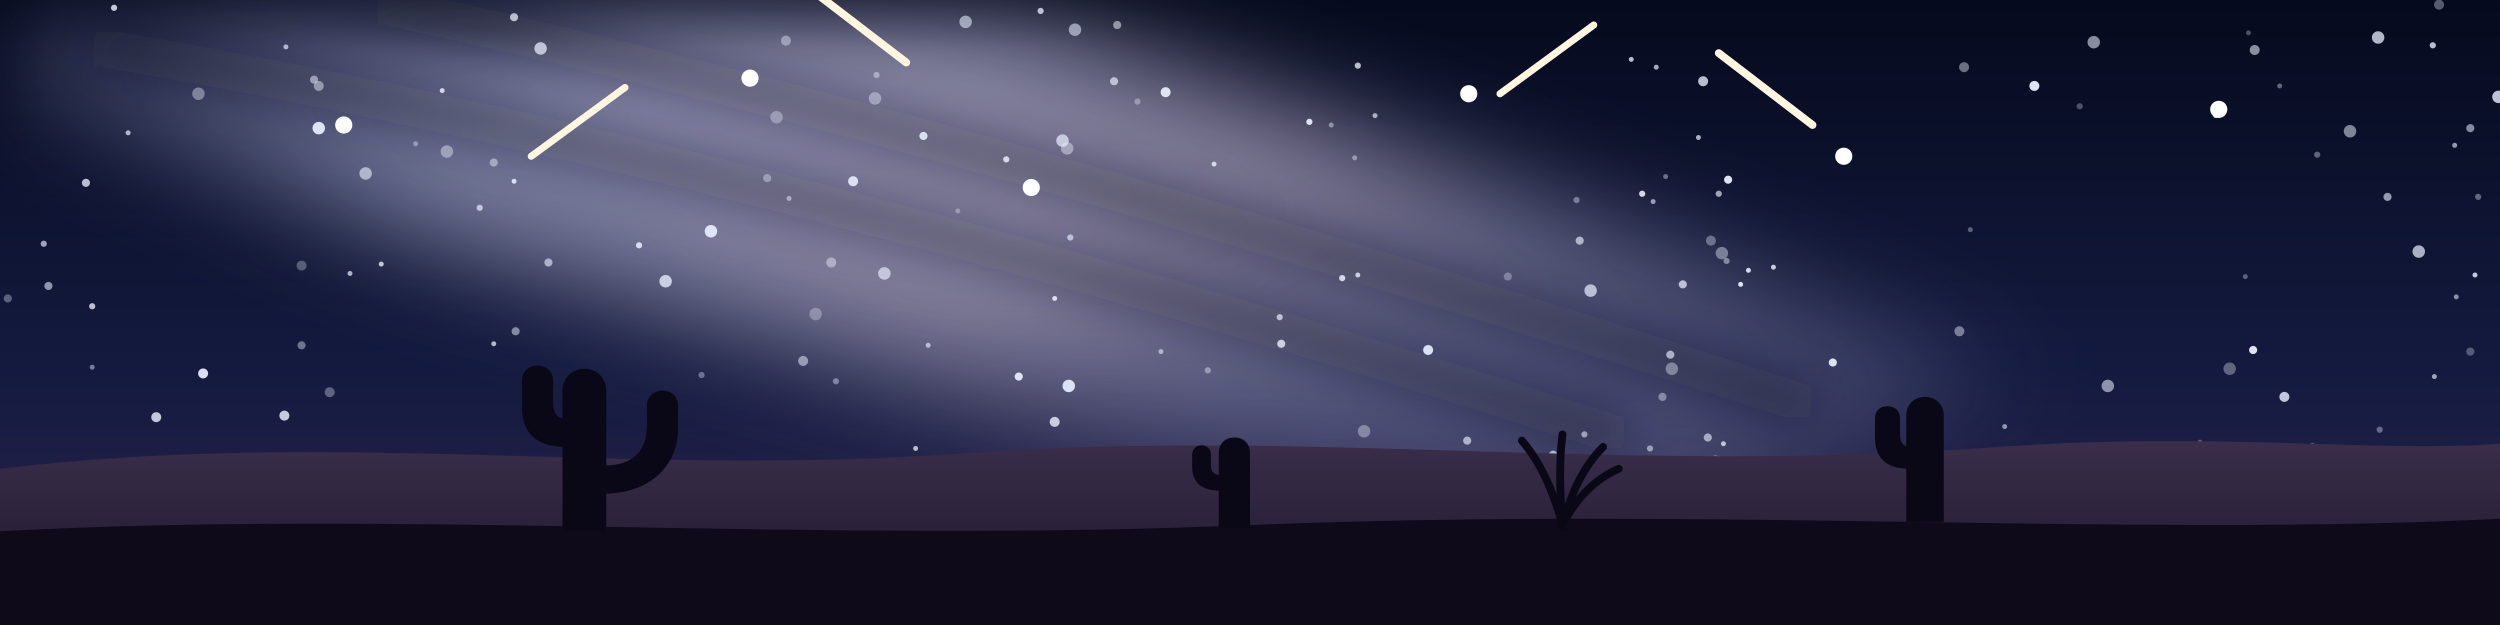
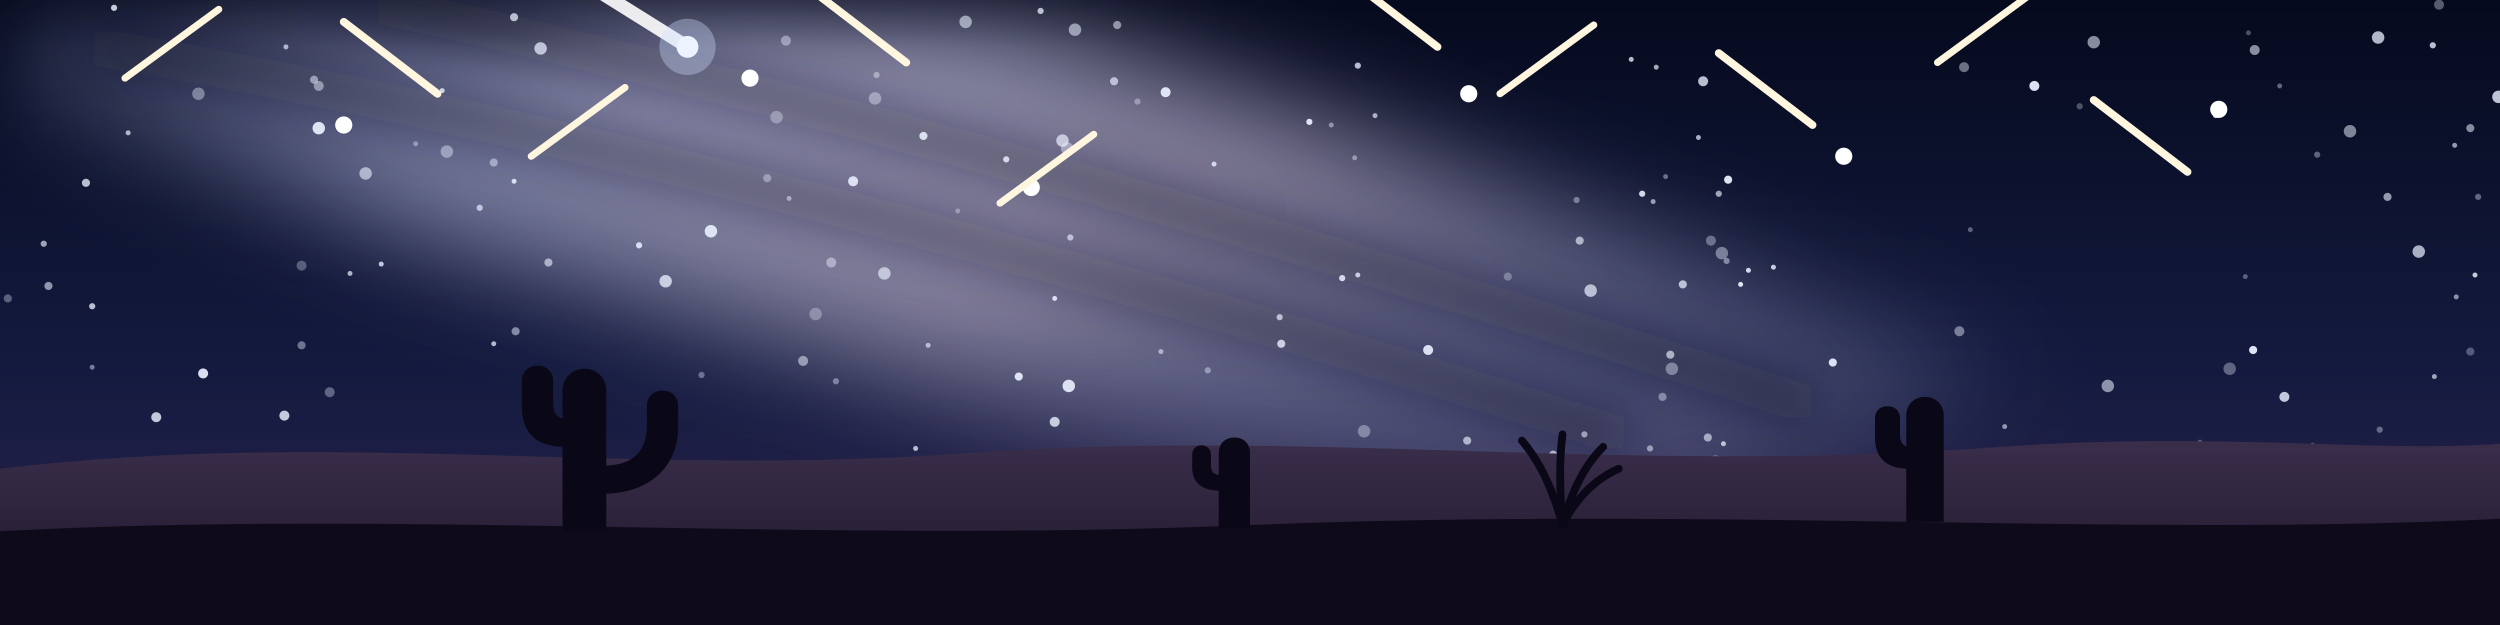
<svg xmlns="http://www.w3.org/2000/svg" viewBox="0 0 160 40" width="1600" height="400" role="presentation" preserveAspectRatio="xMidYMid slice">
  <style>
    .tw { animation: blink 4.2s ease-in-out infinite alternate }
    .t1 { animation-delay: -1.4s } .t2 { animation-delay: -2.8s }
    @keyframes blink { from { opacity: .35 } to { opacity: 1 } }
    .band { animation: breathe 16s ease-in-out infinite alternate }
    @keyframes breathe { from { opacity: .5 } to { opacity: .8 } }
    .fall { animation: streak 9s ease-in infinite }
    .f2 { animation-duration: 13s; animation-delay: -6s }
+     .f4 { animation-duration: 11s; animation-delay: -3s }
+     .f5 { animation-duration: 15s; animation-delay: -11s }
+     .f8 { animation-duration: 19s; animation-delay: -7s }
    @keyframes streak { 0%,72% { transform: translate(0,0); opacity: 0 }
                        76% { opacity: 1 }
                        86%,100% { transform: translate(34px, 20px); opacity: 0 } }
    @media (prefers-reduced-motion: reduce) {
      .tw, .band, .fall { animation: none } .fall { opacity: 0 } }
    .wheel { animation: turn 220s linear infinite;
             transform-box: view-box; transform-origin: 80px 20px }
    @keyframes turn { to { transform: rotate(360deg) } }
    .fall2 { animation: streak2 17s ease-in infinite }
    .f3 { animation-duration: 23s; animation-delay: -9s }
+     .f6 { animation-duration: 21s; animation-delay: -15s }
+     .f7 { animation-duration: 26s; animation-delay: -5s }
+     .f9 { animation-duration: 14s; animation-delay: -12s }
+     /* One that is worth looking up for, rarely. */
+     .bolide { animation: blaze 41s ease-in infinite }
+     @keyframes blaze { 0%,88% { transform: translate(0,0); opacity: 0 }
+                        90.5% { opacity: 1 }
+                        97%,100% { transform: translate(58px,34px); opacity: 0 } }
    @keyframes streak2 { 0%,80% { transform: translate(0,0); opacity: 0 }
                         84% { opacity: 1 }
                         93%,100% { transform: translate(-30px,22px); opacity: 0 } }
    @media (prefers-reduced-motion: reduce) {
-       .wheel, .fall2 { animation: none } .fall2 { opacity: 0 } }
+       .wheel, .fall2, .bolide { animation: none } .fall2, .bolide { opacity: 0 } }
  </style>
  <defs>
    <linearGradient id="deep" x1="0" y1="0" x2="0" y2="1">
      <stop offset="0%" stop-color="#060A1E" />
      <stop offset="58%" stop-color="#131A3E" />
      <stop offset="100%" stop-color="#2E2450" />
    </linearGradient>
    <linearGradient id="milky" x1="0" y1="0" x2="1" y2=".6">
      <stop offset="0%" stop-color="#8A96D8" stop-opacity="0" />
      <stop offset="35%" stop-color="#C0C6F0" stop-opacity=".55" />
      <stop offset="62%" stop-color="#E8D8F0" stop-opacity=".45" />
      <stop offset="100%" stop-color="#8A96D8" stop-opacity="0" />
    </linearGradient>
    <linearGradient id="dune" x1="0" y1="0" x2="0" y2="1">
      <stop offset="0%" stop-color="#3A2E4A" />
      <stop offset="100%" stop-color="#1A1428" />
    </linearGradient>
    <filter id="cloudy" x="-25%" y="-60%" width="150%" height="220%">
      <feGaussianBlur stdDeviation="3.2" />
    </filter>
    <filter id="lane" x="-25%" y="-200%" width="150%" height="500%">
      <feGaussianBlur stdDeviation="1.6" />
    </filter>
  </defs>
  <rect width="160" height="40" fill="url(#deep)" />
  <g class="band" filter="url(#cloudy)">
    <path d="M-10 2 L46 -6 L138 26 L112 40 L28 16 Z" fill="url(#milky)" />
    <path d="M6 0 L52 -4 L128 24 L108 34 L36 12 Z" fill="#D8D0F2" opacity=".16" />
    <ellipse cx="52" cy="9" rx="20" ry="7" fill="#E8DCF4" opacity=".13" transform="rotate(21 52 9)" />
  </g>
  <g stroke="#0A0C22" stroke-width="2.4" opacity=".5" fill="none" filter="url(#lane)">
    <path d="M6 3 C36 8 70 17 104 28" />
    <path d="M18 -1 C48 5 82 15 116 26" />
  </g>
  <g fill="#EAF0FF">
    <circle cx="148.0" cy="28.5" r="0.16" opacity="0.31" />
    <circle cx="49.1" cy="11.4" r="0.26" opacity="0.38" />
    <circle cx="30.7" cy="13.3" r="0.2" opacity="0.70" />
    <circle cx="144.3" cy="3.2" r="0.32" opacity="0.57" />
    <circle cx="82.0" cy="22.0" r="0.26" opacity="0.80" />
    <circle cx="32.9" cy="1.1" r="0.26" opacity="0.73" />
    <circle cx="99.4" cy="29.1" r="0.26" opacity="0.67" />
    <circle cx="137.6" cy="29.1" r="0.26" opacity="0.73" />
    <circle cx="50.3" cy="2.6" r="0.32" opacity="0.42" />
    <circle cx="77.3" cy="23.7" r="0.2" opacity="0.42" />
    <circle cx="28.6" cy="9.7" r="0.4" opacity="0.43" />
    <circle cx="18.3" cy="3.0" r="0.16" opacity="0.67" />
    <circle cx="150.4" cy="8.4" r="0.4" opacity="0.52" />
    <circle cx="59.1" cy="8.7" r="0.26" opacity="0.88" />
    <circle cx="72.8" cy="6.5" r="0.2" opacity="0.37" />
    <circle cx="125.4" cy="21.2" r="0.32" opacity="0.45" />
    <circle cx="87.3" cy="27.6" r="0.4" opacity="0.37" />
    <circle cx="61.3" cy="13.5" r="0.16" opacity="0.34" />
    <circle cx="66.6" cy="0.7" r="0.2" opacity="0.75" />
    <circle cx="155.8" cy="24.1" r="0.16" opacity="0.65" />
    <circle cx="158.1" cy="22.5" r="0.26" opacity="0.31" />
    <circle cx="126.1" cy="14.7" r="0.16" opacity="0.35" />
    <circle cx="74.6" cy="5.9" r="0.32" opacity="0.92" />
    <circle cx="34.6" cy="3.1" r="0.4" opacity="0.72" />
    <circle cx="110.5" cy="16.7" r="0.2" opacity="0.46" />
    <circle cx="67.5" cy="27.0" r="0.32" opacity="0.80" />
    <circle cx="105.1" cy="12.4" r="0.2" opacity="0.88" />
    <circle cx="110.0" cy="12.4" r="0.2" opacity="0.65" />
    <circle cx="68.0" cy="9.0" r="0.4" opacity="0.70" />
    <circle cx="8.2" cy="8.5" r="0.16" opacity="0.71" />
    <circle cx="53.2" cy="16.8" r="0.32" opacity="0.46" />
    <circle cx="152.2" cy="2.4" r="0.4" opacity="0.75" />
    <circle cx="18.2" cy="26.6" r="0.32" opacity="0.82" />
    <circle cx="158.1" cy="8.2" r="0.26" opacity="0.55" />
    <circle cx="125.7" cy="4.3" r="0.32" opacity="0.43" />
    <circle cx="109.0" cy="5.2" r="0.32" opacity="0.78" />
    <circle cx="152.8" cy="12.6" r="0.26" opacity="0.61" />
    <circle cx="110.2" cy="16.2" r="0.4" opacity="0.42" />
    <circle cx="85.2" cy="8.0" r="0.16" opacity="0.45" />
    <circle cx="10.0" cy="26.7" r="0.32" opacity="0.81" />
    <circle cx="107.7" cy="18.2" r="0.26" opacity="0.74" />
    <circle cx="65.2" cy="24.1" r="0.26" opacity="0.92" />
    <circle cx="54.6" cy="11.6" r="0.32" opacity="0.88" />
    <circle cx="106.9" cy="22.7" r="0.26" opacity="0.65" />
    <circle cx="110.6" cy="11.5" r="0.26" opacity="0.94" />
    <circle cx="23.4" cy="11.1" r="0.4" opacity="0.60" />
    <circle cx="19.3" cy="17.0" r="0.32" opacity="0.30" />
    <circle cx="5.9" cy="23.5" r="0.16" opacity="0.46" />
    <circle cx="157.2" cy="19.0" r="0.16" opacity="0.56" />
    <circle cx="12.7" cy="6.0" r="0.4" opacity="0.40" />
    <circle cx="134.0" cy="2.7" r="0.4" opacity="0.56" />
    <circle cx="108.7" cy="8.8" r="0.16" opacity="0.71" />
    <circle cx="111.4" cy="18.2" r="0.16" opacity="0.93" />
    <circle cx="145.9" cy="5.5" r="0.16" opacity="0.39" />
    <circle cx="109.3" cy="28.0" r="0.26" opacity="0.60" />
    <circle cx="113.5" cy="17.1" r="0.16" opacity="0.83" />
    <circle cx="96.5" cy="17.7" r="0.26" opacity="0.32" />
    <circle cx="56.1" cy="4.8" r="0.2" opacity="0.43" />
    <circle cx="68.3" cy="9.5" r="0.4" opacity="0.44" />
    <circle cx="93.9" cy="28.2" r="0.26" opacity="0.65" />
    <circle cx="35.1" cy="16.8" r="0.26" opacity="0.60" />
    <circle cx="105.6" cy="28.7" r="0.2" opacity="0.53" />
    <circle cx="157.1" cy="9.3" r="0.16" opacity="0.62" />
    <circle cx="56.0" cy="6.3" r="0.4" opacity="0.41" />
    <circle cx="50.5" cy="12.7" r="0.16" opacity="0.51" />
    <circle cx="68.4" cy="24.7" r="0.4" opacity="0.91" />
    <circle cx="58.6" cy="28.7" r="0.16" opacity="0.74" />
    <circle cx="71.3" cy="5.2" r="0.26" opacity="0.67" />
    <circle cx="154.8" cy="16.1" r="0.4" opacity="0.71" />
    <circle cx="130.2" cy="5.5" r="0.32" opacity="0.94" />
    <circle cx="105.8" cy="12.9" r="0.16" opacity="0.60" />
    <circle cx="0.5" cy="19.1" r="0.26" opacity="0.34" />
    <circle cx="5.5" cy="11.7" r="0.26" opacity="0.77" />
    <circle cx="23.0" cy="29.5" r="0.4" opacity="0.83" />
    <circle cx="74.3" cy="22.5" r="0.16" opacity="0.58" />
    <circle cx="109.8" cy="29.4" r="0.26" opacity="0.38" />
    <circle cx="2.8" cy="15.6" r="0.2" opacity="0.65" />
    <circle cx="31.6" cy="10.4" r="0.26" opacity="0.47" />
    <circle cx="45.5" cy="14.8" r="0.4" opacity="0.91" />
    <circle cx="86.7" cy="10.1" r="0.16" opacity="0.44" />
    <circle cx="107.0" cy="23.6" r="0.4" opacity="0.40" />
    <circle cx="110.3" cy="28.4" r="0.16" opacity="0.75" />
    <circle cx="49.7" cy="7.5" r="0.4" opacity="0.35" />
    <circle cx="13.0" cy="23.9" r="0.32" opacity="0.92" />
    <circle cx="101.1" cy="15.4" r="0.26" opacity="0.65" />
    <circle cx="67.5" cy="19.1" r="0.16" opacity="0.87" />
    <circle cx="31.6" cy="22.0" r="0.16" opacity="0.73" />
    <circle cx="21.1" cy="25.1" r="0.32" opacity="0.34" />
    <circle cx="106.0" cy="4.3" r="0.16" opacity="0.69" />
    <circle cx="61.8" cy="1.4" r="0.4" opacity="0.57" />
    <circle cx="7.3" cy="0.5" r="0.2" opacity="0.82" />
    <circle cx="56.6" cy="17.5" r="0.4" opacity="0.66" />
    <circle cx="156.1" cy="0.3" r="0.32" opacity="0.35" />
    <circle cx="52.2" cy="20.1" r="0.4" opacity="0.32" />
    <circle cx="26.6" cy="9.2" r="0.16" opacity="0.39" />
    <circle cx="22.4" cy="17.5" r="0.16" opacity="0.70" />
    <circle cx="68.5" cy="15.2" r="0.2" opacity="0.64" />
    <circle cx="85.9" cy="17.8" r="0.2" opacity="0.85" />
    <circle cx="42.6" cy="18.0" r="0.4" opacity="0.77" />
    <circle cx="152.3" cy="27.5" r="0.2" opacity="0.37" />
    <circle cx="68.8" cy="1.9" r="0.4" opacity="0.55" />
    <circle cx="53.5" cy="24.4" r="0.2" opacity="0.40" />
    <circle cx="100.9" cy="12.8" r="0.2" opacity="0.40" />
    <circle cx="88.0" cy="7.4" r="0.16" opacity="0.67" />
    <circle cx="155.7" cy="2.9" r="0.2" opacity="0.78" />
    <circle cx="24.4" cy="16.9" r="0.16" opacity="0.79" />
    <circle cx="71.5" cy="1.6" r="0.26" opacity="0.53" />
    <circle cx="33.0" cy="21.2" r="0.26" opacity="0.50" />
    <circle cx="128.3" cy="27.3" r="0.16" opacity="0.56" />
    <circle cx="106.6" cy="11.3" r="0.16" opacity="0.41" />
    <circle cx="140.8" cy="28.3" r="0.16" opacity="0.32" />
    <circle cx="148.3" cy="9.9" r="0.2" opacity="0.37" />
    <circle cx="117.3" cy="23.2" r="0.26" opacity="0.92" />
    <circle cx="101.4" cy="27.8" r="0.2" opacity="0.57" />
    <circle cx="20.4" cy="8.2" r="0.4" opacity="0.92" />
    <circle cx="101.8" cy="18.6" r="0.4" opacity="0.71" />
    <circle cx="81.9" cy="20.3" r="0.2" opacity="0.69" />
    <circle cx="64.4" cy="10.2" r="0.2" opacity="0.83" />
    <circle cx="142.7" cy="23.6" r="0.4" opacity="0.35" />
    <circle cx="77.7" cy="10.5" r="0.16" opacity="0.81" />
    <circle cx="106.4" cy="25.4" r="0.26" opacity="0.42" />
    <circle cx="3.1" cy="18.3" r="0.26" opacity="0.58" />
    <circle cx="141.8" cy="7.4" r="0.16" opacity="0.83" />
    <circle cx="83.8" cy="7.8" r="0.2" opacity="0.93" />
    <circle cx="110.0" cy="29.4" r="0.2" opacity="0.62" />
    <circle cx="51.4" cy="23.1" r="0.32" opacity="0.52" />
    <circle cx="86.9" cy="17.6" r="0.16" opacity="0.79" />
    <circle cx="143.7" cy="17.7" r="0.16" opacity="0.34" />
    <circle cx="20.4" cy="5.5" r="0.32" opacity="0.48" />
    <circle cx="20.1" cy="5.1" r="0.26" opacity="0.52" />
    <circle cx="91.4" cy="22.4" r="0.32" opacity="0.90" />
    <circle cx="159.9" cy="6.2" r="0.4" opacity="0.80" />
    <circle cx="144.2" cy="22.4" r="0.26" opacity="0.94" />
    <circle cx="5.9" cy="19.6" r="0.2" opacity="0.77" />
    <circle cx="134.9" cy="24.7" r="0.4" opacity="0.56" />
    <circle cx="104.4" cy="3.8" r="0.16" opacity="0.77" />
    <circle cx="146.2" cy="25.4" r="0.32" opacity="0.81" />
    <circle cx="86.9" cy="4.2" r="0.2" opacity="0.76" />
    <circle cx="44.9" cy="24.0" r="0.2" opacity="0.37" />
    <circle cx="158.4" cy="17.6" r="0.16" opacity="0.82" />
    <circle cx="40.9" cy="15.7" r="0.2" opacity="0.85" />
    <circle cx="158.6" cy="12.6" r="0.2" opacity="0.38" />
    <circle cx="32.9" cy="11.6" r="0.16" opacity="0.86" />
    <circle cx="19.3" cy="22.1" r="0.26" opacity="0.42" />
    <circle cx="133.1" cy="6.8" r="0.2" opacity="0.30" />
    <circle cx="109.5" cy="15.4" r="0.32" opacity="0.36" />
    <circle cx="28.3" cy="5.8" r="0.16" opacity="0.82" />
    <circle cx="143.9" cy="2.1" r="0.16" opacity="0.30" />
    <circle cx="59.4" cy="22.1" r="0.16" opacity="0.64" />
    <circle cx="111.9" cy="17.3" r="0.16" opacity="0.88" />
  </g>
  <g fill="#FFFFFF">
    <circle class="tw t0" cx="22" cy="8" r=".55" />
    <circle class="tw t1" cx="48" cy="5" r=".55" />
    <circle class="tw t2" cx="66" cy="12" r=".55" />
    <circle class="tw t0" cx="94" cy="6" r=".55" />
    <circle class="tw t1" cx="118" cy="10" r=".55" />
    <circle class="tw t2" cx="142" cy="7" r=".55" />
  </g>
  <g stroke="#FFF6E0" stroke-width=".5" stroke-linecap="round" fill="none">
    <path class="fall" d="M58 4 L52 -.6" />
    <path class="fall f2" d="M116 8 L110 3.4" />
+     <path class="fall f4" d="M28 6 L22 1.4" />
+     <path class="fall f5" d="M92 3 L86 -1.6" />
+     <path class="fall f8" d="M140 11 L134 6.4" />
+   </g>
+   <g class="bolide">
+     <path d="M44 3 L28 -7" stroke="#FFFFFF" stroke-width=".85" stroke-linecap="round" fill="none" opacity=".9" />
+     <circle cx="44" cy="3" r=".7" fill="#FFFFFF" />
+     <circle cx="44" cy="3" r="1.8" fill="#CFE0FF" opacity=".35" />
  </g>
  <path d="M0 30 C22 27.4 40 30.6 62 29 C84 27.4 104 30.4 128 28.6 C142 27.6 152 29 160 28.4            L160 40 L0 40 Z" fill="url(#dune)" />
  <g fill="#0E0A1A">
    <path d="M0 34 C26 32.6 52 34.8 80 33.6 C110 32.4 136 34.4 160 33.2 L160 40 L0 40 Z" />
  </g>
  <g fill="#0A0716">
    <path d="M36 34 L36 25 C36 24.2 36.6 23.6 37.4 23.6 C38.2 23.6 38.8 24.2 38.8 25 L38.8 34 Z" />
    <path d="M36.2 28.6 C34.2 28.6 33.4 27.6 33.4 26 L33.4 24.4 C33.4 23.7 33.9 23.4 34.4 23.4              C34.9 23.4 35.4 23.7 35.4 24.4 L35.4 25.8 C35.4 26.5 35.7 26.8 36.2 26.8 Z" />
    <path d="M38.6 29.8 C40.6 29.8 41.4 28.8 41.4 27.2 L41.4 26 C41.4 25.3 41.9 25 42.4 25              C42.9 25 43.4 25.3 43.4 26 L43.4 27.4 C43.4 29.8 41.6 31.6 38.6 31.6 Z" />
    <path d="M122 33.4 L122 26.6 C122 25.9 122.5 25.4 123.2 25.4 C123.9 25.4 124.4 25.9 124.4 26.6              L124.4 33.4 Z" />
    <path d="M122.2 30 C120.6 30 120 29.2 120 28 L120 26.8 C120 26.2 120.4 26 120.8 26              C121.2 26 121.6 26.2 121.6 26.8 L121.6 27.8 C121.6 28.3 121.8 28.6 122.2 28.6 Z" />
    <path d="M78 33.8 L78 29 C78 28.4 78.4 28 79 28 C79.6 28 80 28.4 80 29 L80 33.8 Z" />
    <path d="M78.1 31.4 C76.8 31.4 76.3 30.8 76.3 29.9 L76.3 29.1 C76.3 28.7 76.6 28.5 76.9 28.5              C77.2 28.5 77.5 28.7 77.5 29.1 L77.5 29.8 C77.5 30.2 77.7 30.4 78.1 30.4 Z" />
    <g stroke="#0A0716" stroke-width=".5" fill="none" stroke-linecap="round">
      <path d="M100 33.6 C99.4 31.4 98.6 29.6 97.4 28.2" />
      <path d="M100 33.6 C99.8 31.2 99.8 29.4 100 27.8" />
      <path d="M100 33.6 C100.6 31.4 101.4 29.8 102.6 28.6" />
      <path d="M100 33.6 C100.9 31.8 102.2 30.6 103.6 30" />
    </g>
  </g>
  <g stroke="#FFF6E0" stroke-width=".45" stroke-linecap="round" fill="none">
    <path class="fall2" d="M96 6 L102 1.6" />
    <path class="fall2 f3" d="M34 10 L40 5.6" />
+     <path class="fall2 f6" d="M124 4 L130 -.4" />
+     <path class="fall2 f7" d="M64 13 L70 8.6" />
+     <path class="fall2 f9" d="M8 5 L14 .6" />
  </g>
</svg>
